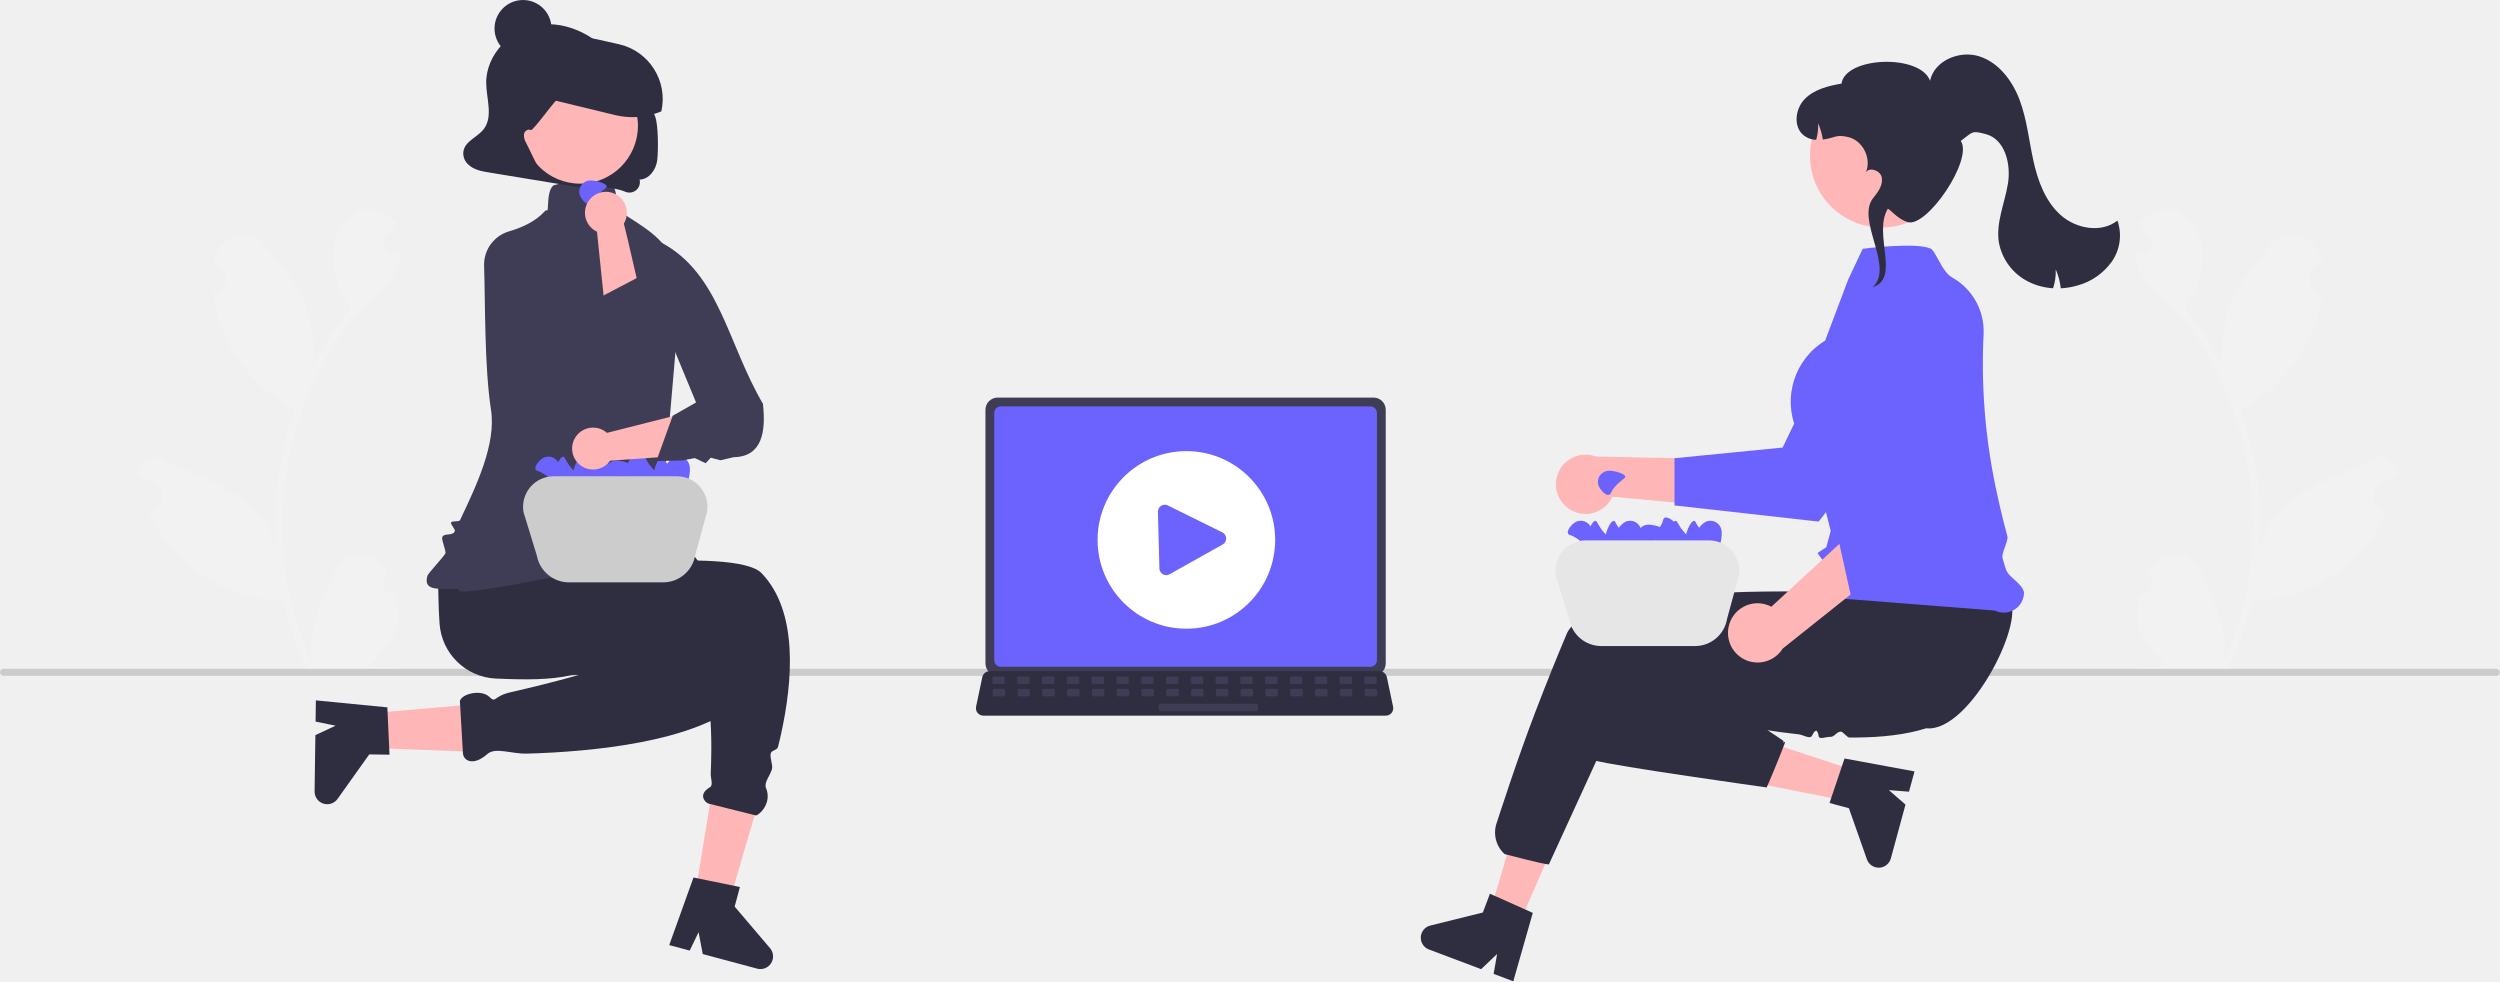
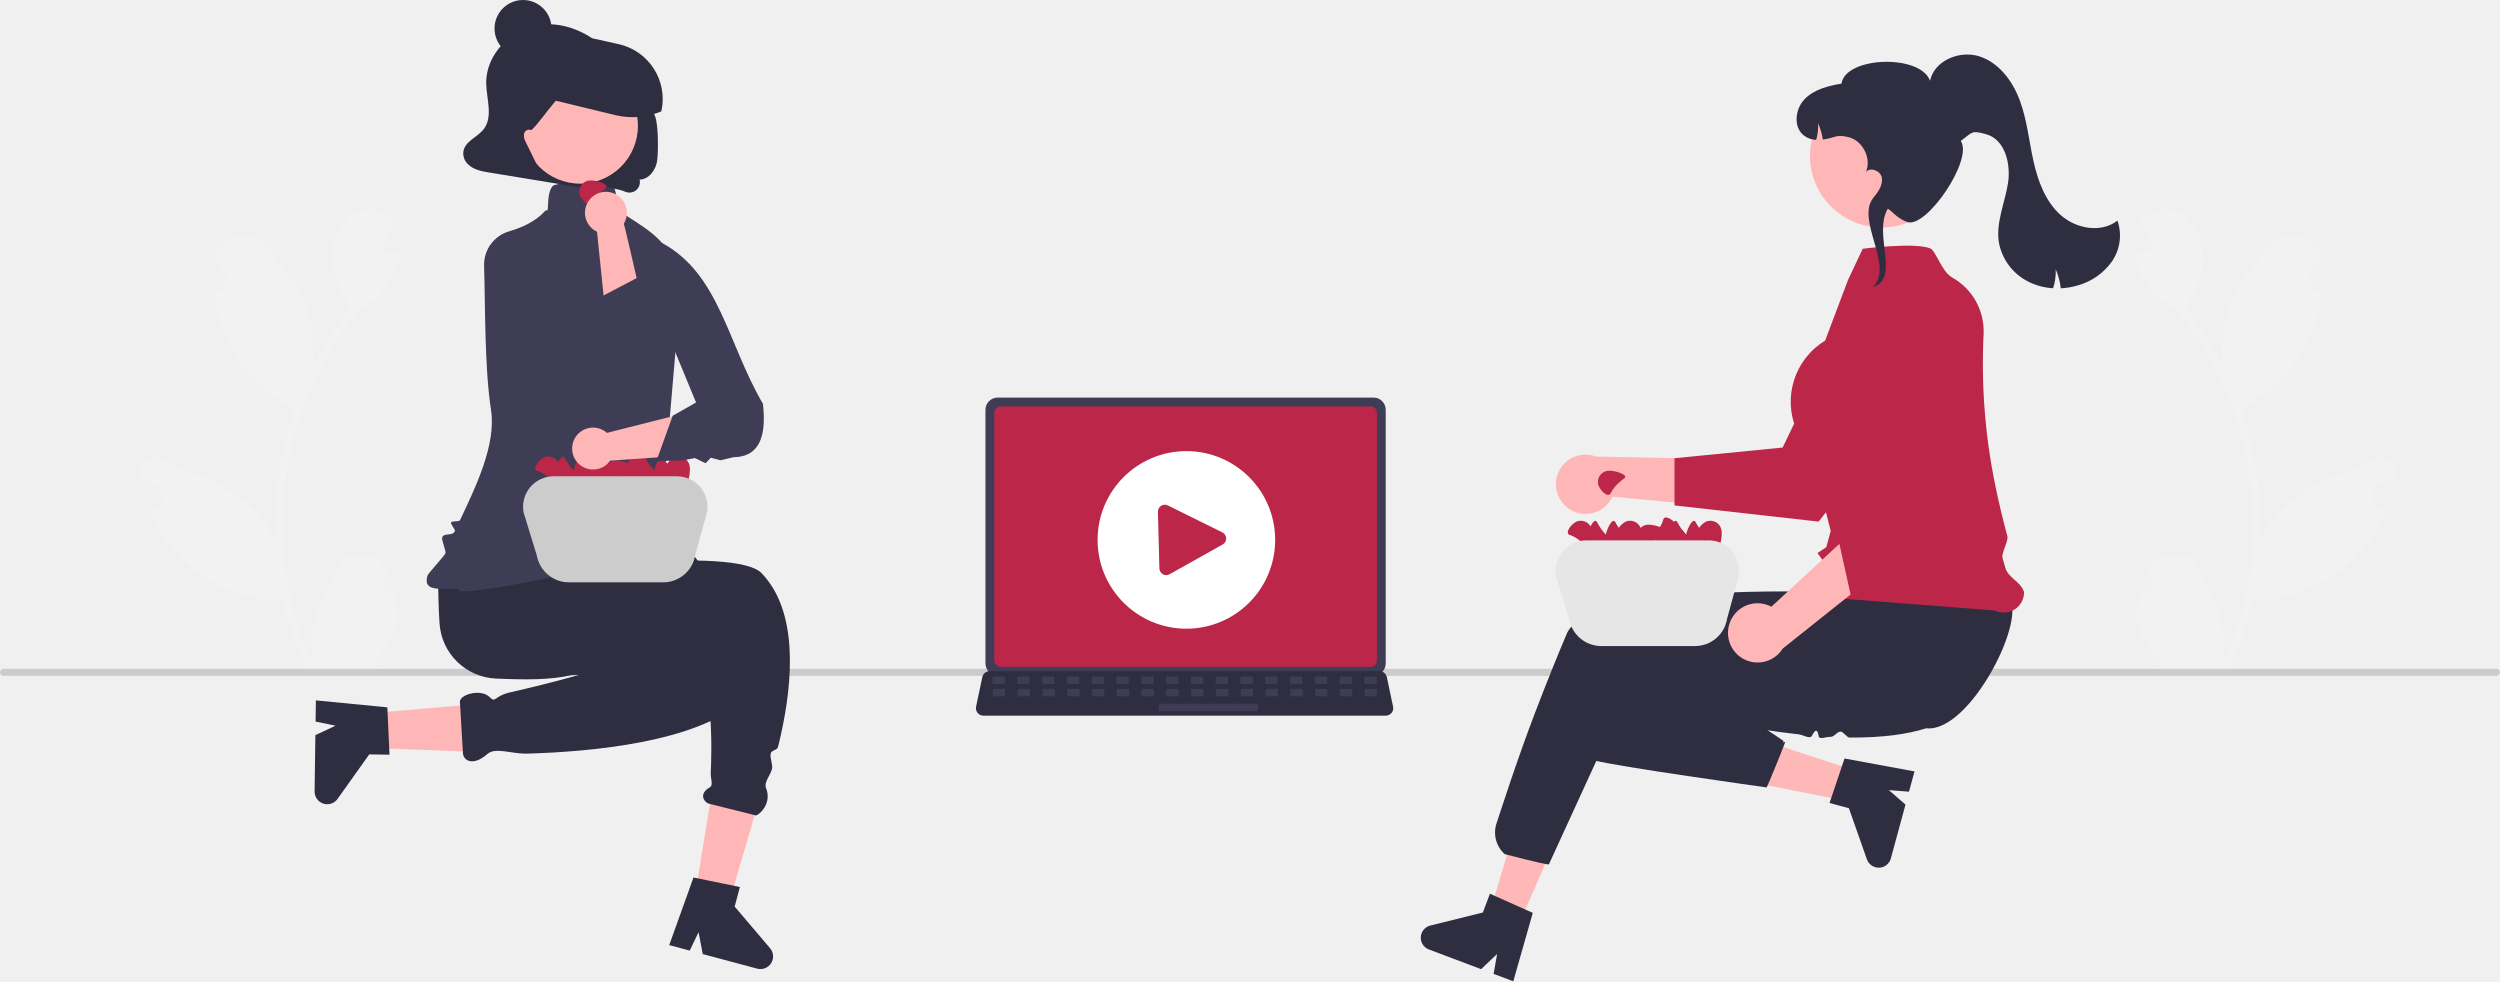
<svg xmlns="http://www.w3.org/2000/svg" data-name="Layer 1" width="844.67" height="331.552" viewBox="0 0 844.67 331.552">
  <path d="M310.953,485.024a3.613,3.613,0,0,1-2.619-6.263c.091-.362.156-.622.248-.984a9.707,9.707,0,0,0-17.997-.17c-4.282,10.023-9.825,20.4-7.068,31.44-18.206-38.585-12.015-86.582,14.891-119.58,7.437-4.097,13.465-11.376,15.034-19.827-3.681,1.247-8.27-1.747-5.502-5.624,1.2-1.482,2.411-2.952,3.61-4.434-13.982-14.89-30.641,8.512-15.251,28.609a115.847,115.847,0,0,0-13.011,20.352,48.709,48.709,0,0,0-2.908-22.624c-2.783-6.715-8.001-12.37-12.595-18.175-5.586-7.073-17.083-3.81-17.835,5.166,5.155,1.694,5.825,9.141-.072,10.16,1.545,16.698,12.453,32.043,27.478,39.366a116.299,116.299,0,0,0-6.355,48.611c-2.652-19.25-23.316-23.921-37.759-31.572a5.626,5.626,0,0,0-8.58,5.699,32.495,32.495,0,0,1,5.696,3.005,4.911,4.911,0,0,1-2.282,8.965c7.28,18.018,26.102,30.117,45.434,30.049a119.563,119.563,0,0,0,8.032,23.447H310.234c.103-.319.195-.648.288-.967a32.598,32.598,0,0,1-7.939-.473c7.026-8.319,12.46-12.563,8.371-24.177Z" transform="translate(-177.665 -284.224)" fill="#f2f2f2" />
  <path d="M901.054,485.024a3.613,3.613,0,0,0,2.619-6.263c-.091-.362-.156-.622-.248-.984a9.707,9.707,0,0,1,17.997-.17c4.282,10.023,9.825,20.4,7.068,31.44,18.206-38.585,12.015-86.582-14.891-119.58-7.437-4.097-13.465-11.376-15.034-19.827,3.681,1.247,8.27-1.747,5.502-5.624-1.2-1.482-2.411-2.952-3.61-4.434,13.982-14.89,30.641,8.512,15.251,28.609a115.847,115.847,0,0,1,13.011,20.352,48.709,48.709,0,0,1,2.908-22.624c2.783-6.715,8.001-12.37,12.595-18.175,5.586-7.073,17.083-3.81,17.835,5.166-5.155,1.694-5.825,9.141.072,10.16-1.545,16.698-12.453,32.043-27.478,39.366a116.299,116.299,0,0,1,6.355,48.611c2.652-19.25,23.316-23.921,37.759-31.572a5.626,5.626,0,0,1,8.58,5.699A32.495,32.495,0,0,0,981.648,448.18a4.911,4.911,0,0,0,2.282,8.965c-7.28,18.018-26.102,30.117-45.434,30.049a119.562,119.562,0,0,1-8.032,23.447H901.773c-.103-.319-.195-.648-.288-.967a32.598,32.598,0,0,0,7.939-.473c-7.026-8.319-12.46-12.563-8.371-24.177Z" transform="translate(-177.665 -284.224)" fill="#f2f2f2" />
  <path d="M177.665,511.387a1.186,1.186,0,0,0,1.19,1.19h842.29a1.19,1.19,0,0,0,0-2.38H178.855A1.187,1.187,0,0,0,177.665,511.387Z" transform="translate(-177.665 -284.224)" fill="#ccc" />
  <path d="M326.17,494.865c-.399-5.847-.401-11.429-.516-15.733-.233-8.766,18.673-8.141,28.839-8.411l36.913-1.75c10.166-.27,18.627,6.642,18.86,15.408s-7.848,16.118-18.014,16.389c-14.932,12.961-26.514,13.592-46.998,12.725A19.981,19.981,0,0,1,326.17,494.865Z" transform="translate(-177.665 -284.224)" fill="#2f2e41" />
  <polygon points="233.382 311.33 243.958 313.058 255.656 273.087 240.047 270.537 233.382 311.33" fill="#ffb6b6" />
  <path d="M415.25,512.207c-19.719,4.849-34.279-.612-46.272.096C362.161,500.8,340.4,486.189,352.273,480.039c6.612-3.425,73.828-11.321,82.652-2.208,12.424,12.831,10.689,36.168,6.575,54.659q-.165.74-.334,1.47-.313,1.346-.639,2.652c-.274,1.097-2.166,1.079-2.449,2.126-.398,1.478.811,3.994.409,5.354-.689,2.33-2.772,4.521-2.007,6.377,2.109,5.119-2.246,9.098-3.401,9.269l-16-4c-1.13-.266-3.781-3.074.457-5.539,1.2-.698.187-2.983.265-4.735.048-1.077.091-2.212.124-3.393.044-1.569.072-3.218.075-4.915C418.015,528.782,417.431,519.222,415.25,512.207Z" transform="translate(-177.665 -284.224)" fill="#2f2e41" />
  <path d="M411.973,580.704l15.683,3.212L425.885,590.529l11.962,14.065a4.277,4.277,0,0,1-4.364,6.902l-18.377-4.921-1.416-7.39-2.988,6.211-6.929-1.855Z" transform="translate(-177.665 -284.224)" fill="#2f2e41" />
  <polygon points="116.249 241.73 117.164 252.407 158.783 253.959 157.432 238.2 116.249 241.73" fill="#ffb6b6" />
  <path d="M395.163,504.712c-18.189-6.661-24.99-22.897-30.837-39.935,9.483-9.427,22.538-23.561,31.409-13.556,4.94,5.572,44.25,53.361,37.577,64.148-10.268,16.597-43.775,21.699-69.035,23.12q-2.317.13-4.534.221-2.036.084-3.97.14c-5.218.151-10.716-2.268-13.418.116-4.868,4.297-8.114,2.225-8.274-.228l-1-17c-.729-2.735,6.938-5.027,10-2,2.2,2.175,1.261-.297,7.036-1.613C364.076,514.944,383.387,510.004,395.163,504.712Z" transform="translate(-177.665 -284.224)" fill="#2f2e41" />
  <path d="M308.539,523.215l.727,15.992-6.846-.097-10.707,15.042a4.277,4.277,0,0,1-7.76-2.54l.27-19.022,6.818-3.183-6.753-1.376.102-7.172Z" transform="translate(-177.665 -284.224)" fill="#2f2e41" />
  <path d="M332.691,483.711a.501.501,0,0,1,.016-.519c-6.142-.228-12.239,1.179-10.628-4.453.23-.805,5.758-6.688,6.08-7.57.28-.766-1.418-4.612-1.08-5.43.661-1.603,3.432-.25,4.254-2.025.289-.625-1.556-2.333-1.254-2.975.284-.604,2.716-.142,3.009-.761,5.502-11.625,12.251-25.651,10.476-37.236-2.249-14.682-1.907-35.517-2.342-48.693a11.758,11.758,0,0,1,8.506-11.68c4.013-1.167,8.824-3.223,12.017-6.782.835-.931.936.739,1.043-1.532.13-2.765.265-5.625,1.741-7.102l.064-.064.086-.029c6.216-2.07,16.711-.731,19.831-.01l.135.032.084.111c1.29,1.702,1.219,4.426,1.15,7.059-.062,2.37-.12.793.93,1.468q1.219.784,2.343,1.499c9.238,5.892,13.875,8.851,17.272,18.476a19.191,19.191,0,0,1,1.18,8.788c-1.212,9.632-6.359,80.231-8.42,82.693-.535.639.855,1.749,1.431,2.577.826,1.189-1.798,2.216-2.209,3.002-.28.535-1.003.785-2.277.785C391.329,473.338,334.088,486.321,332.691,483.711Zm.658-.099Z" transform="translate(-177.665 -284.224)" fill="#3f3d56" />
-   <path d="M372.75,444.19c1.788,1.123-1.712,3.823-3.823,3.823a3.823,3.823,0,0,1-3.823-3.823c0-2.111,2.369-7.128,3.345-5.256C368.716,439.445,370.417,442.725,372.75,444.19Z" transform="translate(-177.665 -284.224)" fill="#6c63ff" />
-   <path d="M378.962,444.19c1.788,1.123-1.712,3.823-3.823,3.823a3.823,3.823,0,0,1-3.823-3.823c0-2.111,2.369-7.128,3.345-5.256C374.928,439.445,376.629,442.725,378.962,444.19Z" transform="translate(-177.665 -284.224)" fill="#6c63ff" />
-   <path d="M375.993,443.332c-2.023-.606.631-4.141,2.666-4.703a3.823,3.823,0,0,1,4.703,2.666c.562,2.035-.384,7.502-1.824,5.958C381.146,446.831,378.632,444.122,375.993,443.332Z" transform="translate(-177.665 -284.224)" fill="#6c63ff" />
-   <path d="M399.988,444.19c1.788,1.123-1.712,3.823-3.823,3.823a3.823,3.823,0,0,1-3.823-3.823c0-2.111,2.369-7.128,3.345-5.256C395.954,439.445,397.654,442.725,399.988,444.19Z" transform="translate(-177.665 -284.224)" fill="#6c63ff" />
-   <path d="M406.2,444.19c1.788,1.123-1.712,3.823-3.823,3.823a3.823,3.823,0,0,1-3.823-3.823c0-2.111,2.369-7.128,3.345-5.256C402.166,439.445,403.866,442.725,406.2,444.19Z" transform="translate(-177.665 -284.224)" fill="#6c63ff" />
-   <path d="M403.231,443.332c-2.023-.606.631-4.141,2.666-4.703a3.823,3.823,0,0,1,4.703,2.666c.562,2.035-.384,7.502-1.824,5.958C408.383,446.831,405.87,444.122,403.231,443.332Z" transform="translate(-177.665 -284.224)" fill="#6c63ff" />
-   <path d="M359.268,443.332c-2.023-.606.631-4.141,2.666-4.703a3.823,3.823,0,0,1,4.703,2.666c.562,2.035-.384,7.502-1.824,5.958C364.421,446.831,361.907,444.122,359.268,443.332Z" transform="translate(-177.665 -284.224)" fill="#6c63ff" />
-   <path d="M386.454,447.418c-.855,1.93-4.029-1.147-4.331-3.236a3.823,3.823,0,0,1,3.236-4.331c2.09-.302,7.394,1.324,5.681,2.558C390.572,442.746,387.569,444.899,386.454,447.418Z" transform="translate(-177.665 -284.224)" fill="#6c63ff" />
-   <path d="M393.783,441.016c.509-2.049,4.166.434,4.824,2.441a3.823,3.823,0,0,1-2.44,4.824c-2.006.658-7.512-.028-6.037-1.54C390.532,446.328,393.118,443.69,393.783,441.016Z" transform="translate(-177.665 -284.224)" fill="#6c63ff" />
-   <path d="M390.916,438.149c.509-2.049,4.166.434,4.824,2.441a3.823,3.823,0,0,1-2.441,4.824c-2.006.658-7.512-.028-6.037-1.54C387.665,443.461,390.251,440.822,390.916,438.149Z" transform="translate(-177.665 -284.224)" fill="#6c63ff" />
+   <path d="M372.75,444.19c1.788,1.123-1.712,3.823-3.823,3.823a3.823,3.823,0,0,1-3.823-3.823c0-2.111,2.369-7.128,3.345-5.256C368.716,439.445,370.417,442.725,372.75,444.19Z" transform="translate(-177.665 -284.224)" fill="#bb2649" />
+   <path d="M378.962,444.19c1.788,1.123-1.712,3.823-3.823,3.823a3.823,3.823,0,0,1-3.823-3.823c0-2.111,2.369-7.128,3.345-5.256C374.928,439.445,376.629,442.725,378.962,444.19Z" transform="translate(-177.665 -284.224)" fill="#bb2649" />
+   <path d="M375.993,443.332c-2.023-.606.631-4.141,2.666-4.703a3.823,3.823,0,0,1,4.703,2.666c.562,2.035-.384,7.502-1.824,5.958C381.146,446.831,378.632,444.122,375.993,443.332Z" transform="translate(-177.665 -284.224)" fill="#bb2649" />
+   <path d="M399.988,444.19c1.788,1.123-1.712,3.823-3.823,3.823a3.823,3.823,0,0,1-3.823-3.823c0-2.111,2.369-7.128,3.345-5.256C395.954,439.445,397.654,442.725,399.988,444.19Z" transform="translate(-177.665 -284.224)" fill="#bb2649" />
+   <path d="M406.2,444.19c1.788,1.123-1.712,3.823-3.823,3.823a3.823,3.823,0,0,1-3.823-3.823c0-2.111,2.369-7.128,3.345-5.256C402.166,439.445,403.866,442.725,406.2,444.19Z" transform="translate(-177.665 -284.224)" fill="#bb2649" />
+   <path d="M403.231,443.332c-2.023-.606.631-4.141,2.666-4.703a3.823,3.823,0,0,1,4.703,2.666c.562,2.035-.384,7.502-1.824,5.958C408.383,446.831,405.87,444.122,403.231,443.332Z" transform="translate(-177.665 -284.224)" fill="#bb2649" />
+   <path d="M359.268,443.332c-2.023-.606.631-4.141,2.666-4.703a3.823,3.823,0,0,1,4.703,2.666c.562,2.035-.384,7.502-1.824,5.958C364.421,446.831,361.907,444.122,359.268,443.332Z" transform="translate(-177.665 -284.224)" fill="#bb2649" />
+   <path d="M386.454,447.418c-.855,1.93-4.029-1.147-4.331-3.236a3.823,3.823,0,0,1,3.236-4.331c2.09-.302,7.394,1.324,5.681,2.558C390.572,442.746,387.569,444.899,386.454,447.418Z" transform="translate(-177.665 -284.224)" fill="#bb2649" />
+   <path d="M393.783,441.016c.509-2.049,4.166.434,4.824,2.441a3.823,3.823,0,0,1-2.44,4.824c-2.006.658-7.512-.028-6.037-1.54C390.532,446.328,393.118,443.69,393.783,441.016Z" transform="translate(-177.665 -284.224)" fill="#bb2649" />
+   <path d="M390.916,438.149c.509-2.049,4.166.434,4.824,2.441a3.823,3.823,0,0,1-2.441,4.824c-2.006.658-7.512-.028-6.037-1.54C387.665,443.461,390.251,440.822,390.916,438.149Z" transform="translate(-177.665 -284.224)" fill="#bb2649" />
  <path d="M354.557,457.314l4.491,14.642A11.045,11.045,0,0,0,369.906,480.985h31.774a11.005,11.005,0,0,0,10.896-9.246l.011-.048,3.978-14.577a10.313,10.313,0,0,0-10.18-11.968H364.702a10.313,10.313,0,0,0-10.145,12.168Z" transform="translate(-177.665 -284.224)" fill="#ccc" />
  <path d="M382.751,430.475l27.549-6.986,4.282,14.175s-29.639,2.195-30.747,2.205a7.089,7.089,0,1,1-1.085-9.394Z" transform="translate(-177.665 -284.224)" fill="#ffb6b6" />
  <path d="M401.136,366.195c19.643,10.497,22.251,33.896,34.303,54.461,1.054,9.509-.297,17.866-9.863,18.035l-4.497,1.047-3.272-.868-1.728,1.868-3.661-1.744-4.228.809-8.765.202,5.53-15.318,7.886-4.48-9.321-22.548Z" transform="translate(-177.665 -284.224)" fill="#3f3d56" />
  <path d="M341.105,327.84c3.205-4.168.935-10.132.832-15.415-.193-9.858,8.515-18.535,17.971-19.818,9.456-1.283,18.884,3.671,25.115,11.017,6.108,7.202,10.691,10.977,13.998,19.961,1.109,3.013,1.077,11.588.692,14.812-.385,3.225-2.825,6.472-5.953,6.497a3.532,3.532,0,0,1-4.675,4.171c-5.445-2.374-16.576-1.693-16.576-1.693q-14.807-2.437-29.614-4.874c-2.529-.416-5.15-.867-7.085-2.749a5.108,5.108,0,0,1-1.622-3.95C334.446,331.979,338.896,330.714,341.105,327.84Z" transform="translate(-177.665 -284.224)" fill="#2f2e41" />
  <circle cx="195.994" cy="42.514" r="19.537" fill="#ffb6b6" />
  <path d="M385.456,323.097l-25.56-6.189a4.343,4.343,0,0,1-3.249-5.114,18.852,18.852,0,0,1,22.509-14.341l7.569,1.695A19.003,19.003,0,0,1,401.116,321.844l0,0-.159.066a25.001,25.001,0,0,1-15.067,1.288C385.746,323.165,385.6,323.132,385.456,323.097Z" transform="translate(-177.665 -284.224)" fill="#2f2e41" />
  <path d="M360.18,342.195l-4.756-9.713a4.884,4.884,0,0,1-.73-2.952c.191-1.014,1.381-1.88,2.267-1.35.822.491,8.808-11.179,9.742-10.967.968.22,1.574-1.001,1.803-1.967.869-3.661-2.998-.387-3.193-4.144s-4.721-1.578-7.682-3.9-7.625-2.613-10.356-.025c-2.025,1.919-2.626,4.866-3.032,7.626a127.262,127.262,0,0,0-1.355,19.345c.01,1.59.151,3.396,1.391,4.391a5.518,5.518,0,0,0,2.335.902l10.174,2.226" transform="translate(-177.665 -284.224)" fill="#2f2e41" />
  <circle cx="176.711" cy="9.63" r="9.628" fill="#2f2e41" />
  <path d="M510.617,422.667v85.704a4.122,4.122,0,0,0,4.119,4.119H641.74a4.122,4.122,0,0,0,4.119-4.119v-85.704a4.124,4.124,0,0,0-4.119-4.115H514.736A4.124,4.124,0,0,0,510.617,422.667Z" transform="translate(-177.665 -284.224)" fill="#3f3d56" />
-   <path d="M513.596,423.733v83.58a2.205,2.205,0,0,0,2.201,2.201H640.683a2.205,2.205,0,0,0,2.201-2.201V423.733a2.206,2.206,0,0,0-2.201-2.206H515.797A2.206,2.206,0,0,0,513.596,423.733Z" transform="translate(-177.665 -284.224)" fill="#6c63ff" />
+   <path d="M513.596,423.733v83.58a2.205,2.205,0,0,0,2.201,2.201H640.683a2.205,2.205,0,0,0,2.201-2.201V423.733a2.206,2.206,0,0,0-2.201-2.206H515.797A2.206,2.206,0,0,0,513.596,423.733Z" transform="translate(-177.665 -284.224)" fill="#bb2649" />
  <path d="M507.96,525.085a2.47,2.47,0,0,0,1.943.93H645.896a2.502,2.502,0,0,0,2.446-3.016l-2.111-10.027a2.507,2.507,0,0,0-1.558-1.818,2.425,2.425,0,0,0-.888-.168H512.006a2.425,2.425,0,0,0-.888.168,2.507,2.507,0,0,0-1.558,1.818l-2.111,10.027A2.5,2.5,0,0,0,507.96,525.085Z" transform="translate(-177.665 -284.224)" fill="#2f2e41" />
  <rect x="638.63" y="512.793" width="4.188" height="2.513" rx="0.488" transform="translate(1103.784 743.8743) rotate(-180)" fill="#3f3d56" />
  <rect x="630.253" y="512.793" width="4.188" height="2.513" rx="0.488" transform="translate(1087.03 743.8743) rotate(-180)" fill="#3f3d56" />
  <rect x="621.876" y="512.793" width="4.188" height="2.513" rx="0.488" transform="translate(1070.276 743.8743) rotate(-180)" fill="#3f3d56" />
  <rect x="613.499" y="512.793" width="4.188" height="2.513" rx="0.488" transform="translate(1053.522 743.8743) rotate(-180)" fill="#3f3d56" />
  <rect x="605.123" y="512.793" width="4.188" height="2.513" rx="0.488" transform="translate(1036.769 743.8743) rotate(-180)" fill="#3f3d56" />
  <rect x="596.746" y="512.793" width="4.188" height="2.513" rx="0.488" transform="translate(1020.015 743.8743) rotate(-180)" fill="#3f3d56" />
  <rect x="588.369" y="512.793" width="4.188" height="2.513" rx="0.488" transform="translate(1003.261 743.8743) rotate(-180)" fill="#3f3d56" />
  <rect x="579.992" y="512.793" width="4.188" height="2.513" rx="0.488" transform="translate(986.5066 743.8743) rotate(-180)" fill="#3f3d56" />
  <rect x="571.615" y="512.793" width="4.188" height="2.513" rx="0.488" transform="translate(969.7527 743.8743) rotate(-180)" fill="#3f3d56" />
  <rect x="563.238" y="512.793" width="4.188" height="2.513" rx="0.488" transform="translate(952.9987 743.8743) rotate(-180)" fill="#3f3d56" />
  <rect x="554.861" y="512.793" width="4.188" height="2.513" rx="0.488" transform="translate(936.2447 743.8743) rotate(-180)" fill="#3f3d56" />
  <rect x="546.484" y="512.793" width="4.188" height="2.513" rx="0.488" transform="translate(919.4908 743.8743) rotate(-180)" fill="#3f3d56" />
  <rect x="538.107" y="512.793" width="4.188" height="2.513" rx="0.488" transform="translate(902.7368 743.8743) rotate(-180)" fill="#3f3d56" />
  <rect x="529.73" y="512.793" width="4.188" height="2.513" rx="0.488" transform="translate(885.9828 743.8743) rotate(-180)" fill="#3f3d56" />
  <rect x="521.353" y="512.793" width="4.188" height="2.513" rx="0.488" transform="translate(869.2289 743.8743) rotate(-180)" fill="#3f3d56" />
  <rect x="512.976" y="512.793" width="4.188" height="2.513" rx="0.488" transform="translate(852.4749 743.8743) rotate(-180)" fill="#3f3d56" />
  <rect x="638.729" y="516.981" width="4.188" height="2.513" rx="0.488" transform="translate(1103.982 752.2513) rotate(-180)" fill="#3f3d56" />
  <rect x="630.352" y="516.981" width="4.188" height="2.513" rx="0.488" transform="translate(1087.228 752.2513) rotate(-180)" fill="#3f3d56" />
  <rect x="621.975" y="516.981" width="4.188" height="2.513" rx="0.488" transform="translate(1070.474 752.2513) rotate(-180)" fill="#3f3d56" />
  <rect x="613.598" y="516.981" width="4.188" height="2.513" rx="0.488" transform="translate(1053.72 752.2513) rotate(-180)" fill="#3f3d56" />
  <rect x="605.221" y="516.981" width="4.188" height="2.513" rx="0.488" transform="translate(1036.966 752.2513) rotate(-180)" fill="#3f3d56" />
  <rect x="596.845" y="516.981" width="4.188" height="2.513" rx="0.488" transform="translate(1020.213 752.2513) rotate(-180)" fill="#3f3d56" />
  <rect x="588.468" y="516.981" width="4.188" height="2.513" rx="0.488" transform="translate(1003.459 752.2513) rotate(-180)" fill="#3f3d56" />
  <rect x="580.091" y="516.981" width="4.188" height="2.513" rx="0.488" transform="translate(986.7046 752.2513) rotate(-180)" fill="#3f3d56" />
  <rect x="571.714" y="516.981" width="4.188" height="2.513" rx="0.488" transform="translate(969.9506 752.2513) rotate(-180)" fill="#3f3d56" />
  <rect x="563.337" y="516.981" width="4.188" height="2.513" rx="0.488" transform="translate(953.1967 752.2513) rotate(-180)" fill="#3f3d56" />
  <rect x="554.96" y="516.981" width="4.188" height="2.513" rx="0.488" transform="translate(936.4427 752.2513) rotate(-180)" fill="#3f3d56" />
  <rect x="546.583" y="516.981" width="4.188" height="2.513" rx="0.488" transform="translate(919.6888 752.2513) rotate(-180)" fill="#3f3d56" />
  <rect x="538.206" y="516.981" width="4.188" height="2.513" rx="0.488" transform="translate(902.9348 752.2513) rotate(-180)" fill="#3f3d56" />
  <rect x="529.829" y="516.981" width="4.188" height="2.513" rx="0.488" transform="translate(886.1808 752.2513) rotate(-180)" fill="#3f3d56" />
  <rect x="521.452" y="516.981" width="4.188" height="2.513" rx="0.488" transform="translate(869.4269 752.2513) rotate(-180)" fill="#3f3d56" />
  <rect x="513.075" y="516.981" width="4.188" height="2.513" rx="0.488" transform="translate(852.6729 752.2513) rotate(-180)" fill="#3f3d56" />
  <rect x="569.2" y="522.007" width="33.508" height="2.513" rx="0.488" transform="translate(994.2439 762.3037) rotate(-180)" fill="#3f3d56" />
  <circle cx="400.838" cy="182.418" r="30" fill="#fff" />
-   <path d="M571.768,478.541a2.319,2.319,0,0,1-1.126-.262,2.289,2.289,0,0,1-1.254-2.001L568.893,457.126a2.319,2.319,0,0,1,3.511-2.049l18.414,9.107a2.319,2.319,0,0,1,.101,3.914L572.999,478.142A2.308,2.308,0,0,1,571.768,478.541Z" transform="translate(-177.665 -284.224)" fill="#6c63ff" />
+   <path d="M571.768,478.541a2.319,2.319,0,0,1-1.126-.262,2.289,2.289,0,0,1-1.254-2.001L568.893,457.126a2.319,2.319,0,0,1,3.511-2.049l18.414,9.107a2.319,2.319,0,0,1,.101,3.914L572.999,478.142A2.308,2.308,0,0,1,571.768,478.541Z" transform="translate(-177.665 -284.224)" fill="#bb2649" />
  <polygon points="512.525 313.828 502.965 309.565 514.88 269.765 528.989 276.057 512.525 313.828" fill="#ffb8b8" />
  <path d="M693.033,591.529,682.69,586.906l-1.622-.727-2.391,6.35-17.756,4.407a4.239,4.239,0,0,0-.478,8.082l17.641,6.655,5.407-5.133-1.181,6.727,6.644,2.508,6.593-23.121Z" transform="translate(-177.665 -284.224)" fill="#2f2e41" />
  <path d="M707.736,456.103a9.948,9.948,0,0,0,14.702-4.067l35.198,3.292-8.641-16.211-32.1-.641a10.002,10.002,0,0,0-9.159,17.627Z" transform="translate(-177.665 -284.224)" fill="#ffb6b6" />
-   <path d="M743.426,454.994l48.707,5.461.168-.215c.321-.411,32.192-41.207,37.547-50.918a29.362,29.362,0,0,0,3.4-19.231l-.037-.162-.127-.107a14.9,14.9,0,0,0-18.632-.409,105.543,105.543,0,0,0-30.458,37.635L779.967,435.435l-36.541,3.604Z" transform="translate(-177.665 -284.224)" fill="#6c63ff" />
+   <path d="M743.426,454.994l48.707,5.461.168-.215c.321-.411,32.192-41.207,37.547-50.918a29.362,29.362,0,0,0,3.4-19.231l-.037-.162-.127-.107a14.9,14.9,0,0,0-18.632-.409,105.543,105.543,0,0,0-30.458,37.635L779.967,435.435l-36.541,3.604Z" transform="translate(-177.665 -284.224)" fill="#bb2649" />
  <path d="M852.639,480.373l1.407,3.175c.439,2.922,2.144.015,1.994,2.493,7.247,5.969-12.617,45.87-27.543,44.246-6.92,2.174-15.077,3.061-23.603,3.121q-1.242.011-2.494-.003c-.532-.006-2.166-1.98-2.7-1.992-1.604-.036-2.115,1.867-3.73,1.781-1.277-.067-3.629,1.021-3.834-.243-.443-2.724-1.268-2.107-2.242-.179-.676,1.337-2.981-.273-4.461-.432-8.548-.919-16.82-2.319-23.971-3.757-2.662-.528-5.165-1.067-7.469-1.591-4.363-.982-8.012-1.9-10.655-2.598-2.977-.778-4.672-1.281-4.672-1.281l-21.234,17.275-16.453,35.898c-1.266.115-14.958-3.49-14.958-3.49a9.878,9.878,0,0,1-2.594-10.774c.838-2.508,6.771-21.05,12.978-37.24,1.84-4.806,3.744-9.683,5.704-14.534,1.605-3.984,3.241-7.953,4.896-11.866,2.877-6.786,16.778-10.445,33.146-12.365.833-.095,1.67-.189,2.513-.279,8.341-.878,17.191-1.331,25.468-1.541,4.143-.105,8.142-.145,11.861-.15q1.802,0,3.505.01h.005c3.066.015,5.888.06,8.371.11.484.01.952.025,1.411.035h.005c.309.005.613.015.912.02,5.43.14,8.76.309,8.76.309l-.273-9.459,1.829-2.716.249-1.944v-.005l.03-.244.204-.005,3.59-.07,30.175-.588,12.852-.545Z" transform="translate(-177.665 -284.224)" fill="#2f2e41" />
  <polygon points="629.09 261.091 625.757 271.013 585.004 262.939 589.924 248.295 629.09 261.091" fill="#ffb8b8" />
  <path d="M799.992,543.105l-3.618,10.736-.569,1.684,6.548,1.776,6.076,17.256a4.239,4.239,0,0,0,8.091-.293l4.947-18.194-5.624-4.894,6.809.535,1.865-6.853-23.643-4.363Z" transform="translate(-177.665 -284.224)" fill="#2f2e41" />
  <path d="M780.268,534.561c-.462,1.303.902-.489.409.802-1.899,5.006-5.431,13.536-6.124,14.914-.27-.053-51.517-7.183-58.428-9.193l10.655-27.017,1.196-3.029,17.651,6.293,6.046,5.17,13.201,1.692Z" transform="translate(-177.665 -284.224)" fill="#2f2e41" />
  <circle cx="635.776" cy="52.618" r="24.244" fill="#ffb6b6" />
-   <path d="M721.515,465.845c1.781,1.118-1.705,3.808-3.808,3.808a3.808,3.808,0,0,1-3.808-3.808c0-2.103,2.36-7.101,3.332-5.236C717.496,461.118,719.19,464.386,721.515,465.845Z" transform="translate(-177.665 -284.224)" fill="#6c63ff" />
-   <path d="M727.703,465.845c1.781,1.118-1.705,3.808-3.808,3.808a3.808,3.808,0,0,1-3.808-3.808c0-2.103,2.36-7.101,3.332-5.236C723.684,461.118,725.379,464.386,727.703,465.845Z" transform="translate(-177.665 -284.224)" fill="#6c63ff" />
-   <path d="M724.745,464.991c-2.015-.603.629-4.125,2.656-4.685a3.808,3.808,0,0,1,4.685,2.656c.56,2.027-.383,7.473-1.817,5.935C729.878,468.476,727.375,465.778,724.745,464.991Z" transform="translate(-177.665 -284.224)" fill="#6c63ff" />
-   <path d="M748.649,465.845c1.781,1.118-1.705,3.808-3.808,3.808a3.808,3.808,0,0,1-3.808-3.808c0-2.103,2.36-7.101,3.332-5.236C744.63,461.118,746.324,464.386,748.649,465.845Z" transform="translate(-177.665 -284.224)" fill="#6c63ff" />
-   <path d="M754.837,465.845c1.781,1.118-1.705,3.808-3.808,3.808a3.808,3.808,0,0,1-3.808-3.808c0-2.103,2.36-7.101,3.332-5.236C750.819,461.118,752.513,464.386,754.837,465.845Z" transform="translate(-177.665 -284.224)" fill="#6c63ff" />
-   <path d="M751.88,464.991c-2.015-.603.629-4.125,2.656-4.685a3.808,3.808,0,0,1,4.685,2.656c.56,2.027-.383,7.473-1.817,5.935C757.013,468.476,754.509,465.778,751.88,464.991Z" transform="translate(-177.665 -284.224)" fill="#6c63ff" />
-   <path d="M708.084,464.991c-2.015-.603.629-4.125,2.656-4.685a3.808,3.808,0,0,1,4.685,2.656c.56,2.027-.383,7.473-1.817,5.935C713.217,468.476,710.713,465.778,708.084,464.991Z" transform="translate(-177.665 -284.224)" fill="#6c63ff" />
-   <path d="M735.166,469.061c-.852,1.923-4.013-1.142-4.314-3.224a3.808,3.808,0,0,1,3.224-4.314c2.082-.301,7.366,1.319,5.66,2.548C739.269,464.406,736.277,466.551,735.166,469.061Z" transform="translate(-177.665 -284.224)" fill="#6c63ff" />
-   <path d="M742.468,462.683c.507-2.041,4.15.433,4.806,2.431a3.808,3.808,0,0,1-2.431,4.806c-1.998.656-7.483-.028-6.014-1.534C739.229,467.975,741.806,465.347,742.468,462.683Z" transform="translate(-177.665 -284.224)" fill="#6c63ff" />
-   <path d="M739.611,459.827c.507-2.041,4.15.433,4.806,2.431a3.808,3.808,0,0,1-2.431,4.806c-1.998.656-7.483-.028-6.014-1.534C736.373,465.119,738.949,462.49,739.611,459.827Z" transform="translate(-177.665 -284.224)" fill="#6c63ff" />
-   <path d="M721.895,450.834c-.852,1.923-4.013-1.142-4.314-3.224a3.808,3.808,0,0,1,3.224-4.314c2.082-.301,7.366,1.319,5.66,2.548C725.998,446.179,723.007,448.324,721.895,450.834Z" transform="translate(-177.665 -284.224)" fill="#6c63ff" />
+   <path d="M721.515,465.845c1.781,1.118-1.705,3.808-3.808,3.808a3.808,3.808,0,0,1-3.808-3.808c0-2.103,2.36-7.101,3.332-5.236C717.496,461.118,719.19,464.386,721.515,465.845Z" transform="translate(-177.665 -284.224)" fill="#bb2649" />
+   <path d="M727.703,465.845c1.781,1.118-1.705,3.808-3.808,3.808a3.808,3.808,0,0,1-3.808-3.808c0-2.103,2.36-7.101,3.332-5.236C723.684,461.118,725.379,464.386,727.703,465.845Z" transform="translate(-177.665 -284.224)" fill="#bb2649" />
+   <path d="M724.745,464.991c-2.015-.603.629-4.125,2.656-4.685a3.808,3.808,0,0,1,4.685,2.656c.56,2.027-.383,7.473-1.817,5.935C729.878,468.476,727.375,465.778,724.745,464.991Z" transform="translate(-177.665 -284.224)" fill="#bb2649" />
+   <path d="M748.649,465.845c1.781,1.118-1.705,3.808-3.808,3.808a3.808,3.808,0,0,1-3.808-3.808c0-2.103,2.36-7.101,3.332-5.236C744.63,461.118,746.324,464.386,748.649,465.845Z" transform="translate(-177.665 -284.224)" fill="#bb2649" />
+   <path d="M754.837,465.845c1.781,1.118-1.705,3.808-3.808,3.808a3.808,3.808,0,0,1-3.808-3.808c0-2.103,2.36-7.101,3.332-5.236C750.819,461.118,752.513,464.386,754.837,465.845Z" transform="translate(-177.665 -284.224)" fill="#bb2649" />
+   <path d="M751.88,464.991c-2.015-.603.629-4.125,2.656-4.685a3.808,3.808,0,0,1,4.685,2.656c.56,2.027-.383,7.473-1.817,5.935C757.013,468.476,754.509,465.778,751.88,464.991Z" transform="translate(-177.665 -284.224)" fill="#bb2649" />
+   <path d="M708.084,464.991c-2.015-.603.629-4.125,2.656-4.685a3.808,3.808,0,0,1,4.685,2.656c.56,2.027-.383,7.473-1.817,5.935C713.217,468.476,710.713,465.778,708.084,464.991Z" transform="translate(-177.665 -284.224)" fill="#bb2649" />
+   <path d="M735.166,469.061c-.852,1.923-4.013-1.142-4.314-3.224a3.808,3.808,0,0,1,3.224-4.314c2.082-.301,7.366,1.319,5.66,2.548C739.269,464.406,736.277,466.551,735.166,469.061Z" transform="translate(-177.665 -284.224)" fill="#bb2649" />
+   <path d="M742.468,462.683c.507-2.041,4.15.433,4.806,2.431a3.808,3.808,0,0,1-2.431,4.806c-1.998.656-7.483-.028-6.014-1.534C739.229,467.975,741.806,465.347,742.468,462.683Z" transform="translate(-177.665 -284.224)" fill="#bb2649" />
+   <path d="M739.611,459.827c.507-2.041,4.15.433,4.806,2.431a3.808,3.808,0,0,1-2.431,4.806c-1.998.656-7.483-.028-6.014-1.534C736.373,465.119,738.949,462.49,739.611,459.827Z" transform="translate(-177.665 -284.224)" fill="#bb2649" />
+   <path d="M721.895,450.834c-.852,1.923-4.013-1.142-4.314-3.224a3.808,3.808,0,0,1,3.224-4.314c2.082-.301,7.366,1.319,5.66,2.548C725.998,446.179,723.007,448.324,721.895,450.834Z" transform="translate(-177.665 -284.224)" fill="#bb2649" />
  <path d="M703.391,478.919l4.474,14.587a11.003,11.003,0,0,0,10.817,8.995h31.653a10.964,10.964,0,0,0,10.855-9.211l.01-.048,3.963-14.522a10.274,10.274,0,0,0-10.141-11.922H713.497a10.274,10.274,0,0,0-10.106,12.122Z" transform="translate(-177.665 -284.224)" fill="#e6e6e6" />
-   <path d="M807.012,368.277s17.486-2.262,22.814-.131c1.896.758,3.791,7.721,7.346,9.795q.097.056.193.111a20.789,20.789,0,0,1,10.502,18.903,203.044,203.044,0,0,0,3.92,51.153q.378,1.869.796,3.786.492,2.252,1.042,4.575,1.027,4.333,2.268,8.939c.431,1.599-2.109,5.718-1.637,7.372q.476,1.666.98,3.372c1.01,3.414,5.098,4.456,6.289,8.125a6.855,6.855,0,0,1-9.9,6.223l-61.793-4.818,5.88-9.115-3.989-5.484,2.992-1.994,1.496-5.484-4.729-18.474-6.775-15.529a24.134,24.134,0,0,1,9.609-30.287l0,0,7.76-20.556Z" transform="translate(-177.665 -284.224)" fill="#6c63ff" />
+   <path d="M807.012,368.277s17.486-2.262,22.814-.131c1.896.758,3.791,7.721,7.346,9.795q.097.056.193.111a20.789,20.789,0,0,1,10.502,18.903,203.044,203.044,0,0,0,3.92,51.153q.378,1.869.796,3.786.492,2.252,1.042,4.575,1.027,4.333,2.268,8.939c.431,1.599-2.109,5.718-1.637,7.372q.476,1.666.98,3.372c1.01,3.414,5.098,4.456,6.289,8.125a6.855,6.855,0,0,1-9.9,6.223l-61.793-4.818,5.88-9.115-3.989-5.484,2.992-1.994,1.496-5.484-4.729-18.474-6.775-15.529a24.134,24.134,0,0,1,9.609-30.287l0,0,7.76-20.556Z" transform="translate(-177.665 -284.224)" fill="#bb2649" />
  <path d="M762.004,494.915a9.948,9.948,0,0,1,14.149-5.699l25.962-23.993,2.981,18.127-25.111,20.005a10.002,10.002,0,0,1-17.982-8.44Z" transform="translate(-177.665 -284.224)" fill="#ffb6b6" />
-   <path d="M803.15,486.115l37.932-27.995.127.002c-.043-.519-4.387-52.106-7.058-62.869a29.362,29.362,0,0,0-10.575-16.419l-.137-.094-.166.008a14.9,14.9,0,0,0-13.946,12.362,105.543,105.543,0,0,0,3.232,48.308l2.744,8.89-17.099,15.473Z" transform="translate(-177.665 -284.224)" fill="#6c63ff" />
+   <path d="M803.15,486.115l37.932-27.995.127.002c-.043-.519-4.387-52.106-7.058-62.869a29.362,29.362,0,0,0-10.575-16.419l-.137-.094-.166.008a14.9,14.9,0,0,0-13.946,12.362,105.543,105.543,0,0,0,3.232,48.308l2.744,8.89-17.099,15.473Z" transform="translate(-177.665 -284.224)" fill="#bb2649" />
  <path d="M891.248,372.517a21.025,21.025,0,0,1-11.557,8.137,24.175,24.175,0,0,1-5.754.977,21.754,21.754,0,0,0-1.71-6.392,17.96,17.96,0,0,1-.887,6.377,21.374,21.374,0,0,1-8.411-2.254,18.535,18.535,0,0,1-9.917-13.302c-1.027-6.631,1.979-13.143,3.066-19.764,1.092-6.621-.957-15.008-7.439-16.748-4.936-1.326-4.383-.753-8.486,2.294,4.268,6.311-11.497,29.439-17.949,27.422-3.648-1.14-5.983-4.487-6.736-4.487-5.071,8.735,4.477,23.454-5.145,26.51l.793-.793c5.809-7.145-6.332-22.267-.524-29.412,1.62-1.999,3.346-4.368,2.867-6.895-.454-2.403-4.268-3.675-5.385-1.7,2.009-4.602-.957-10.745-5.868-11.926-4.363-1.052-4.283.244-8.661.808a21.725,21.725,0,0,0-1.591-5.489,17.812,17.812,0,0,1-.653,5.594,7.024,7.024,0,0,1-4.248-1.536c-3.57-2.877-2.847-8.92.339-12.215,3.191-3.296,7.933-4.482,12.455-5.25,1.315-9.155,26.572-10.109,29.92-.962,1.426-6.831,9.977-10.376,16.623-8.257s11.258,8.326,13.686,14.868c2.428,6.537,3.106,13.572,4.602,20.382s4.024,13.746,9.229,18.388c5.205,4.637,13.686,6.173,19.171,1.865A15.353,15.353,0,0,1,891.248,372.517Z" transform="translate(-177.665 -284.224)" fill="#2f2e41" />
-   <path d="M377.75,352.786c-.855,1.93-4.029-1.147-4.331-3.236a3.823,3.823,0,0,1,3.236-4.331c2.09-.302,7.394,1.324,5.681,2.558C381.869,348.114,378.866,350.267,377.75,352.786Z" transform="translate(-177.665 -284.224)" fill="#6c63ff" />
+   <path d="M377.75,352.786c-.855,1.93-4.029-1.147-4.331-3.236a3.823,3.823,0,0,1,3.236-4.331c2.09-.302,7.394,1.324,5.681,2.558C381.869,348.114,378.866,350.267,377.75,352.786Z" transform="translate(-177.665 -284.224)" fill="#bb2649" />
  <path d="M379.375,362.525l3.03,29.41,14.211,3.117s-7.755-34.218-8.183-35.24a7.089,7.089,0,1,0-9.059,2.713Z" transform="translate(-177.665 -284.224)" fill="#ffb6b6" />
  <path d="M343.708,367.14c-6.219,1.836,16.576,47.594,48.39,54.521a16.248,16.248,0,0,0,10.305-21.695l-9.372-21.92L379.604,385.092l.788,10.472-10.536-11.749-21.702-9.882Z" transform="translate(-177.665 -284.224)" fill="#3f3d56" />
</svg>
